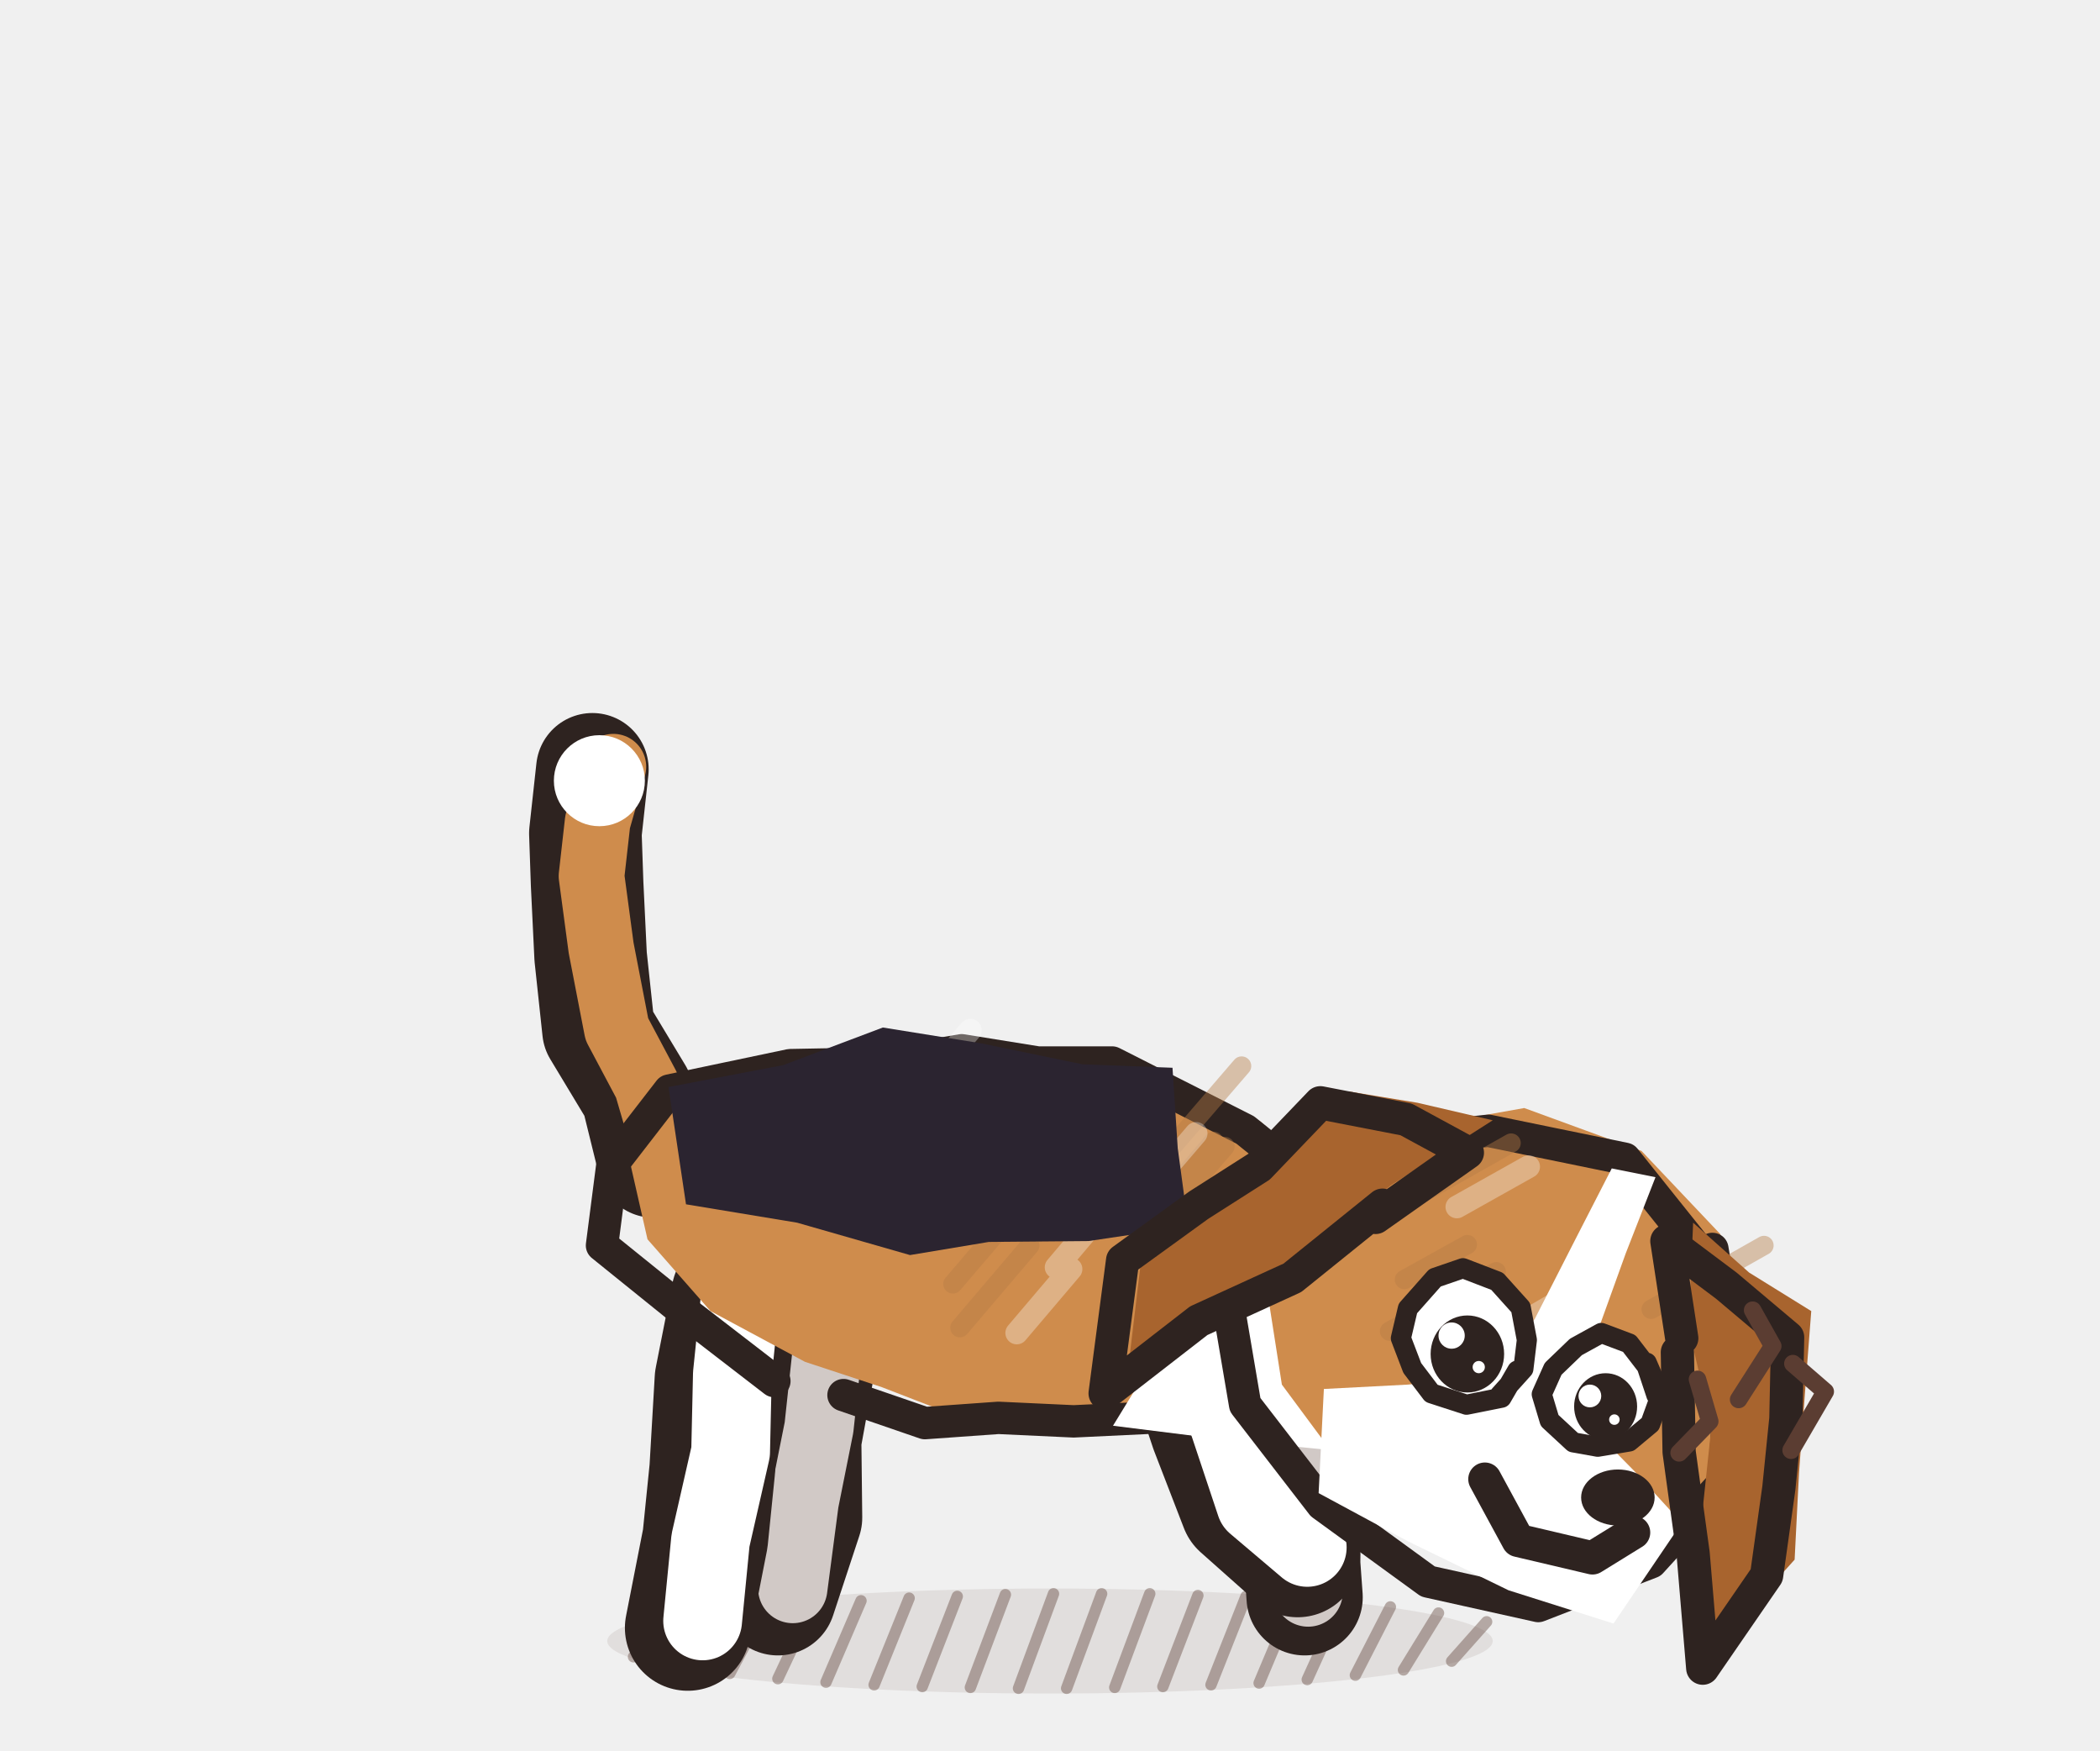
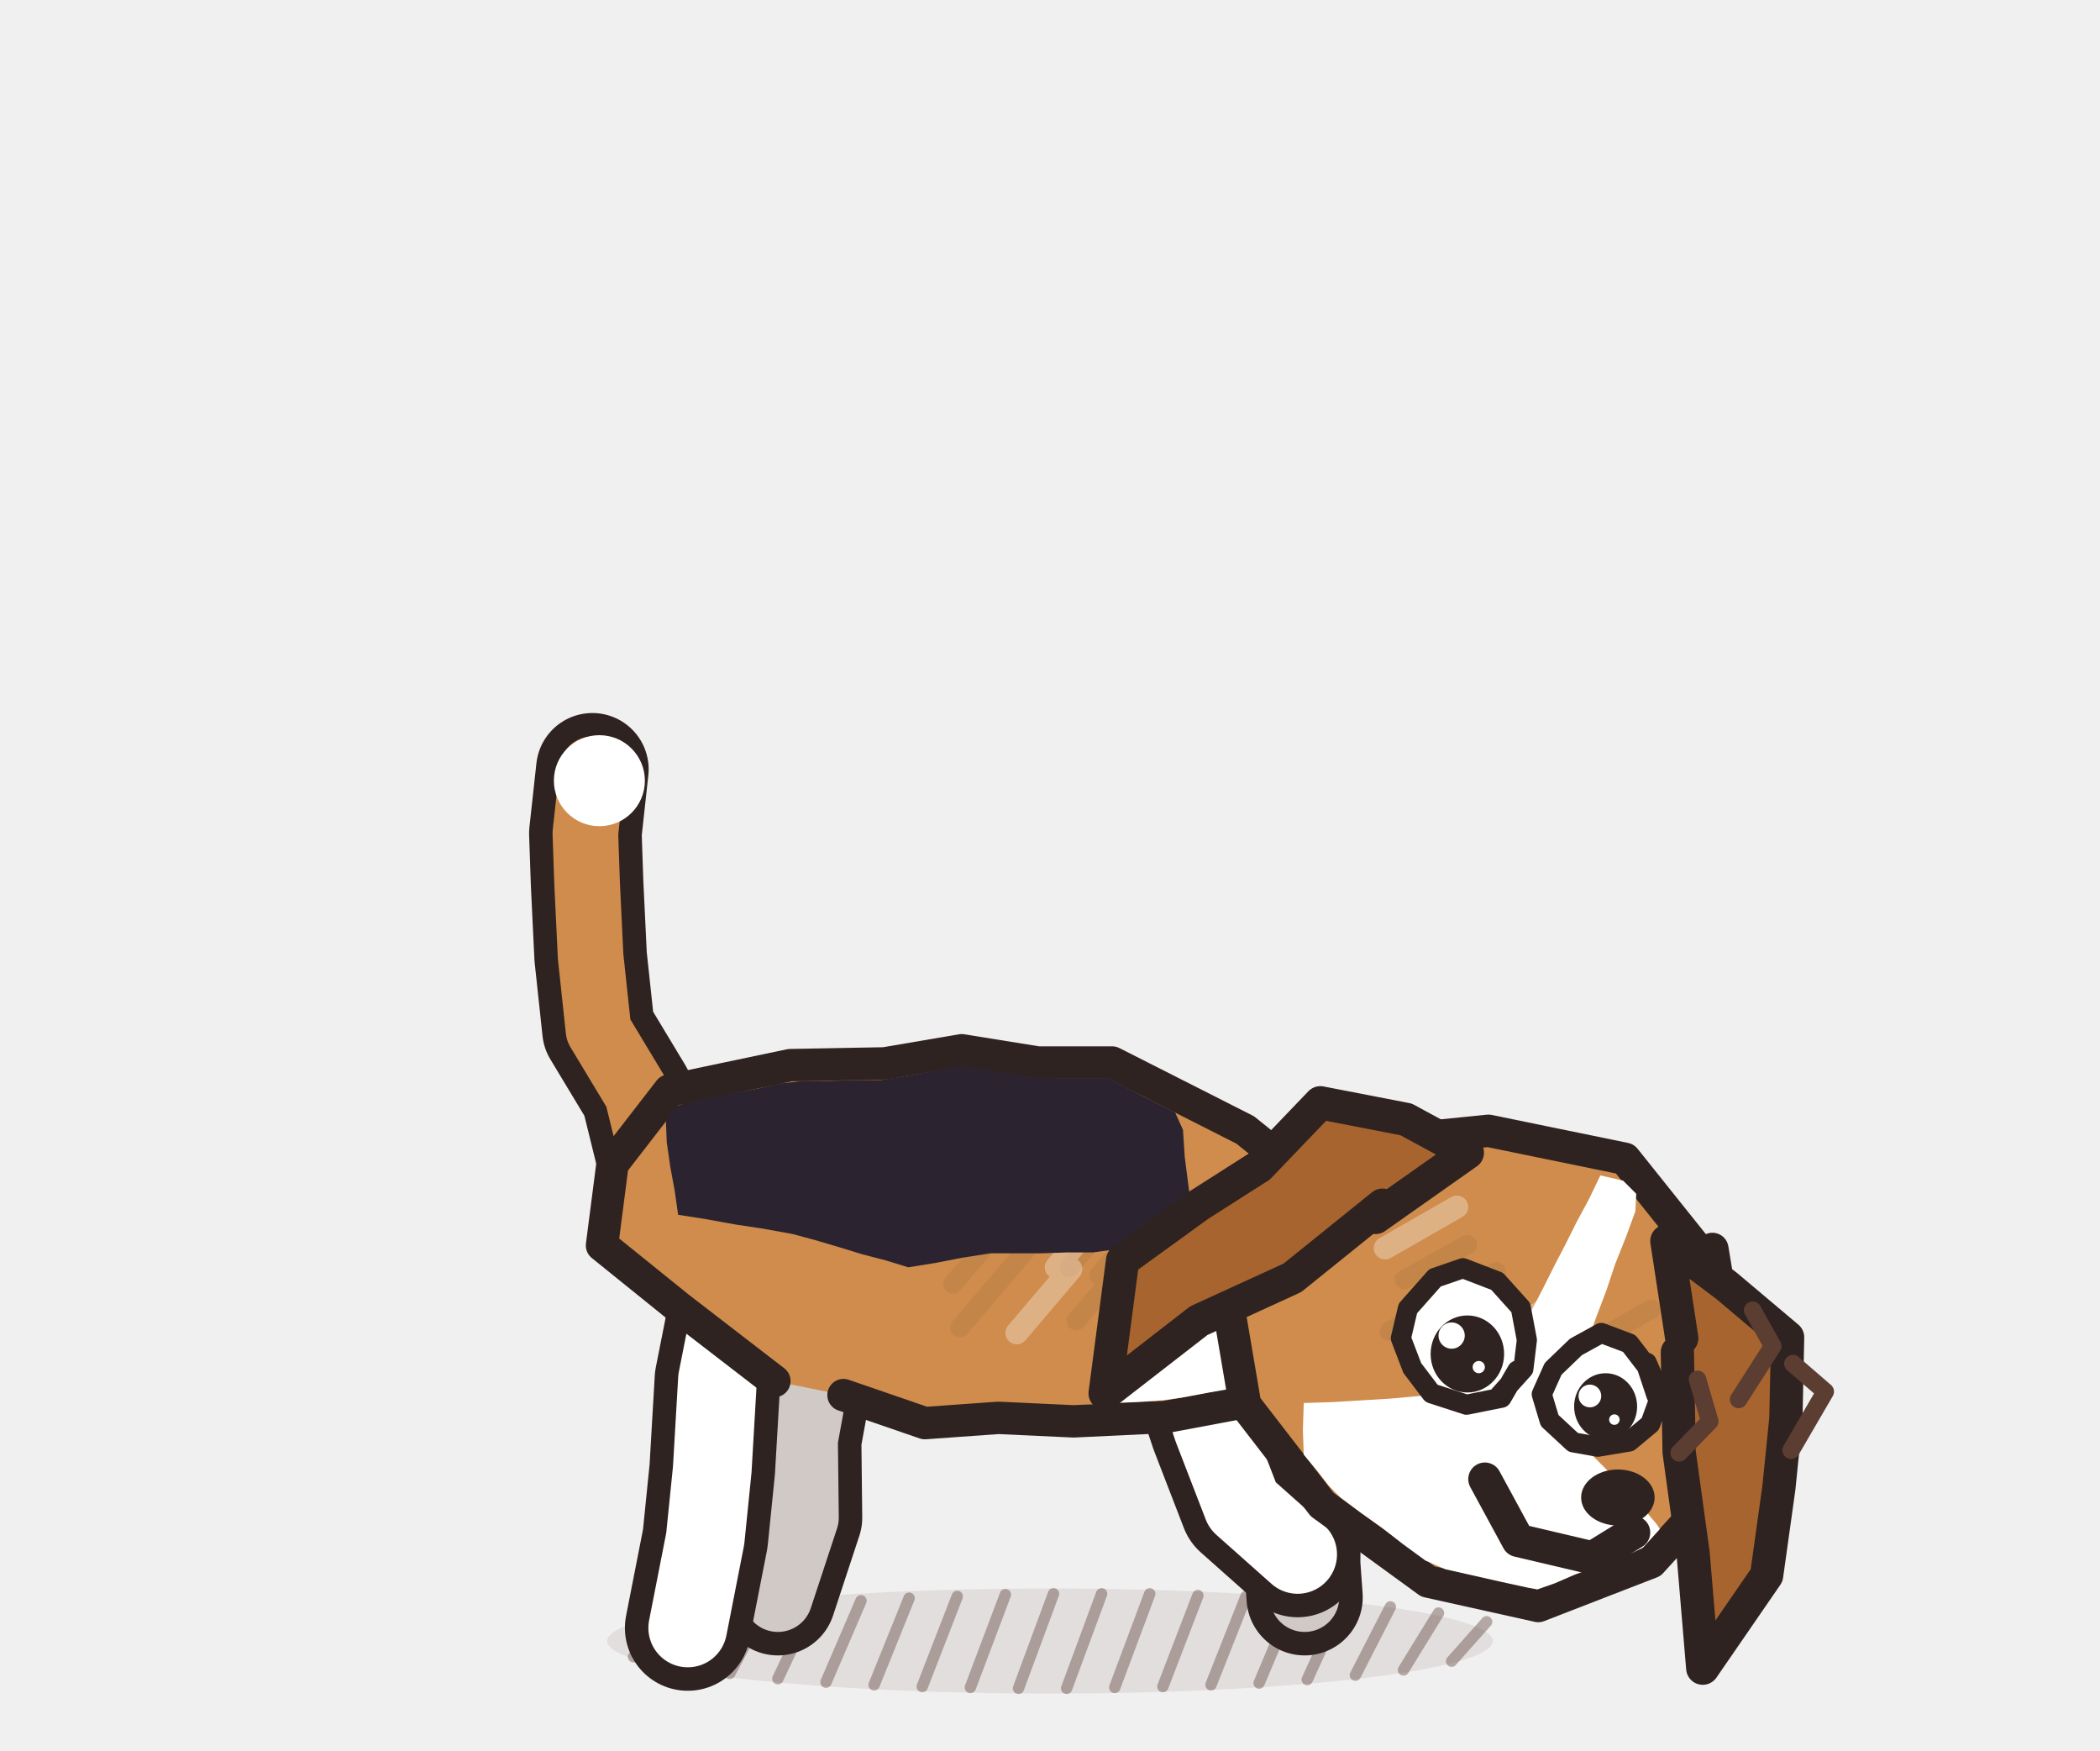
<svg xmlns="http://www.w3.org/2000/svg" width="240" height="200" class="pa-dog pa-pose-sniff" viewBox="0 0 240 200" role="img" aria-label="Bagel the Beagle, sniff">
  <g>
    <ellipse cx="120" cy="187.5" rx="50.6" ry="6" fill="#5B3D32" opacity="0.1" />
    <path d="M72.4 189.3l4 -3.7M77.9 190.5l4 -6M83.4 191.2l4 -7.5M88.9 191.8l4 -8.5M94.4 192.2l4 -9.3M99.9 192.5l4 -9.9M105.4 192.7l4 -10.3M110.9 192.8l4 -10.6M116.4 192.9l4 -10.8M121.9 192.9l4 -10.8M127.4 192.8l4 -10.7M132.9 192.7l4 -10.4M138.4 192.5l4 -10.1M143.9 192.3l4 -9.5M149.4 191.9l4 -8.8M154.9 191.4l4 -7.8M160.4 190.8l4 -6.5M165.9 189.8l4 -4.5" stroke="#5B3D32" stroke-width="1.3" stroke-linecap="round" opacity="0.4" fill="none" />
    <g class="pa-d-f0">
      <path d="M74.7 132.7L72.8 125L68.4 117.7L67.5 109.3L67.1 101L66.9 95.2L67.7 87.9" fill="none" stroke="#2E2320" stroke-width="12.865" stroke-linecap="round" stroke-linejoin="round" />
-       <path d="M75.1 133L72.7 124.8L69.3 118.4L67.5 109.1L66.4 100.9L67.1 94.7L68.9 88.4" fill="none" stroke="#CF8C4C" stroke-width="7.5" stroke-linecap="round" stroke-linejoin="round" transform="translate(1.2 -0.8)" />
+       <path d="M74.7 132.7L72.8 125L68.4 117.7L67.5 109.3L67.1 101L66.9 95.2L67.7 87.9" fill="none" stroke="#CF8C4C" stroke-width="7.5" stroke-linecap="round" stroke-linejoin="round" />
      <ellipse cx="68.5" cy="89.2" rx="5.2" ry="5.2" fill="#FFFFFF" />
      <g class="pa-d-leg pa-d-leg-FH">
        <path d="M93.4 145.5L93.7 154.1L91.8 164.5L91.9 173.4L88.9 182.5" fill="none" stroke="#2E2320" stroke-width="13.285" stroke-linecap="round" stroke-linejoin="round" />
-         <path d="M92.8 144.7L93.5 153.7L92.4 163.9L90.7 172.4L89.4 182.3" fill="none" stroke="#d1c9c6" stroke-width="7.92" stroke-linecap="round" stroke-linejoin="round" transform="translate(1.2 -0.8)" />
+         <path d="M93.4 145.5L93.7 154.1L91.8 164.5L91.9 173.4L88.9 182.5" fill="none" stroke="#d1c9c6" stroke-width="7.92" stroke-linecap="round" stroke-linejoin="round" />
      </g>
      <g class="pa-d-leg pa-d-leg-FF">
        <path d="M146 151L147.2 159.4L148 166.1L148.5 174.2L149.1 182.5" fill="none" stroke="#2E2320" stroke-width="13.285" stroke-linecap="round" stroke-linejoin="round" />
-         <path d="M146.3 150.3L147.9 158.1L148.5 167.3L147.8 174.1L148.3 182.7" fill="none" stroke="#d1c9c6" stroke-width="7.92" stroke-linecap="round" stroke-linejoin="round" transform="translate(1.2 -0.8)" />
+         <path d="M146 151L147.2 159.4L148 166.1L148.5 174.2L149.1 182.5" fill="none" stroke="#d1c9c6" stroke-width="7.92" stroke-linecap="round" stroke-linejoin="round" />
      </g>
      <g class="pa-d-leg pa-d-leg-NH">
        <path d="M83.9 148L82 157.6L81.4 167.9L80.6 175.8L78.6 186" fill="none" stroke="#2E2320" stroke-width="14.365" stroke-linecap="round" stroke-linejoin="round" />
-         <path d="M83.5 148.1L82.5 157.8L82.3 166.7L80 176.8L79.1 186" fill="none" stroke="#FFFFFF" stroke-width="9" stroke-linecap="round" stroke-linejoin="round" transform="translate(1.2 -0.8)" />
+         <path d="M83.9 148L82 157.6L81.4 167.9L80.6 175.8L78.6 186" fill="none" stroke="#FFFFFF" stroke-width="9" stroke-linecap="round" stroke-linejoin="round" />
      </g>
      <g class="pa-d-leg pa-d-leg-NF">
        <path d="M135.6 154.2L138.6 163.2L142 172L148.3 177.6" fill="none" stroke="#2E2320" stroke-width="14.365" stroke-linecap="round" stroke-linejoin="round" />
-         <path d="M135.6 153.2L139.3 163.6L142.3 172.6L148.2 177.6" fill="none" stroke="#FFFFFF" stroke-width="9" stroke-linecap="round" stroke-linejoin="round" transform="translate(1.2 -0.8)" />
+         <path d="M135.6 154.2L138.6 163.2L142 172L148.3 177.6" fill="none" stroke="#FFFFFF" stroke-width="9" stroke-linecap="round" stroke-linejoin="round" />
      </g>
-       <path d="M157.3 145.9L154.5 153.3L141.9 160L135.1 160.1L126.7 162.7L116.3 160.8L108.3 161.4L100.8 158.5L92 155.6L81.2 149.8L74 141.6L72 132.8L79.3 125.6L93.7 120.9L102.7 120.9L111.8 119.2L120.4 119.9L129.3 122.6L144 128.1L153.7 136.6Z" fill="#CF8C4C" />
+       <path d="M88.5 157.8L77.6 149.4L68.8 142.3L70 133L76.5 124.6L90.3 121.7L101.1 121.5L109.9 120L118.6 121.4L127.1 121.4L142.3 129.1L152 136.9L156.2 145.9L151.4 153.9L141.2 160.4L133.2 161.9L122.7 162.4L114.1 162L105.7 162.6L96.4 159.4Z" fill="#CF8C4C" />
      <path d="M88.5 157.8L77.6 149.4L68.8 142.3L70 133L76.5 124.6L90.3 121.7L101.1 121.5L109.9 120L118.6 121.4L127.1 121.4L142.3 129.1L152 136.9L156.2 145.9L151.4 153.9L141.2 160.4L133.2 161.9L122.7 162.4L114.1 162L105.7 162.6L96.4 159.4" fill="none" stroke="#2E2320" stroke-width="3.7" stroke-linecap="round" stroke-linejoin="round" />
-       <path d="M109.7 151.7L117.7 142.3M132 133.3L141.9 121.8M108.9 146.7L117.1 137.1M83.1 135.1L90.9 126M132.2 138L138.7 130.4M139.3 150.5L143.8 145.2M99 135.4L104.6 128.9M131.5 140.9L140 131" stroke="#b57b46" stroke-width="2.2" stroke-linecap="round" opacity=".42" />
-       <path d="M131.9 135.1L136.7 129.5M120.7 144.8L128.3 135.8M116.2 152.3L122.4 145M103.3 126.5L110.9 117.7" stroke="#fff" stroke-width="2.6" stroke-linecap="round" opacity=".32" />
-       <path d="M76.4 124.2L89.5 121.7L100.9 117.4L112.1 119.2L123.7 121.6L134 122L134.6 131.2L135.8 140.1L124.4 141.8L113 141.9L104 143.4L91.1 139.7L78.4 137.6Z" fill="#2B2430" />
-       <path d="M137.1 144.2L146.4 143.9L158.9 144L155.8 155.5L152.2 165.7L139.2 164.4L127.2 162.9L132.1 154.9Z" fill="#FFFFFF" />
-       <path d="M199.6 167.4L191.3 175.8L178.8 179.6L165.6 177.8L154.8 169.4L146.5 158.2L144.7 146.7L149.9 136.7L159.6 129.2L174.2 126.6L187.6 131.5L196.6 141L200.7 153.4Z" fill="#CF8C4C" />
+       <path d="M109.7 151.7L117.7 142.3M132 133.3L122.2 144.8M108.9 146.7L117.1 137.1M83.1 135.1L90.6 126.3M132.2 138L125.6 145.7M139.3 150.5L143.8 145.2M99 135.4L104.6 128.9M131.5 140.9L123 150.9" stroke="#b57b46" stroke-width="2.2" stroke-linecap="round" opacity=".42" />
+       <path d="M131.9 135.1L127.1 140.8M120.7 144.8L128.3 135.8M116.2 152.3L122.4 145M103.3 126.5L95.8 135.3" stroke="#fff" stroke-width="2.6" stroke-linecap="round" opacity=".32" />
+       <path d="M77.3 126.4L78.4 126L81.1 125.4L83.8 124.9L86.5 124.4L89.1 123.8L91.8 123.5L94.8 123.5L97.8 123.4L100.7 123.4L104.4 122.8L107.1 122.3L109.8 121.8L111.9 122.1L114.8 122.6L117.8 123.1L121.1 123.2L124.1 123.2L126.6 123.2L128.6 124.2L130.7 125.3L132.9 126.4L134.3 127.1L135.2 129.1L135.4 132.2L135.8 135.3L136.2 138.3L136.6 141.4L133.7 141.8L130.7 142.3L127.8 142.7L124.9 143.1L121.9 143.1L119 143.2L116.1 143.2L113.2 143.2L110 143.7L106.9 144.3L103.8 144.8L101.2 144L98.5 143.3L95.9 142.5L93.2 141.7L90.6 141L87.3 140.4L84 139.9L80.7 139.3L77.5 138.8L77.1 136L76.6 133.3L76.2 130.5L76.1 128Z" fill="#2B2430" />
+       <path d="M134 145.4L137.2 145.3L140.5 145.1L143.7 145L146.9 145L150.1 145L153.3 145.1L154.3 145.8L153.7 146.8L152.2 149.3L150.6 151.8L150.1 152.6L148.6 153.6L146.7 154.7L144.9 155.9L143 157.1L140.8 158.5L140.5 158.7L138.2 159.1L135 159.7L132.8 160L129.7 160.2L126.7 160.3L123.6 160.5L125.4 160.4L127.2 159.1L128.9 156.4L130.2 153.6L131.4 150.9L132.7 148.1Z" fill="#FFFFFF" />
+       <path d="M195.7 142.7L197.9 156L197 169.4L188.7 178.5L175.8 183.5L163.2 180.7L151.1 171.9L142.3 160.5L140.5 149.9L145.2 137.1L156.3 130.6L170.1 129.2L185.7 132.4Z" fill="#CF8C4C" />
      <path d="M195.7 142.7L197.9 156L197 169.4L188.7 178.5L175.8 183.5L163.2 180.7L151.1 171.9L142.3 160.5L140.5 149.9L145.2 137.1L156.3 130.6L170.1 129.2L185.7 132.4L194.1 142.9" fill="none" stroke="#2E2320" stroke-width="3.7" stroke-linecap="round" stroke-linejoin="round" />
-       <path d="M188.7 149.6L201.6 142.3M160.5 146.2L167.7 142.2M158.8 152.1L171 145.3M162.6 136.3L172.7 130.6" stroke="#b57b46" stroke-width="2.2" stroke-linecap="round" opacity=".42" />
-       <path d="M166.5 137.9L174.7 133.3M173.2 151.6L179.2 148.1" stroke="#fff" stroke-width="2.6" stroke-linecap="round" opacity=".32" />
-       <path d="M184.2 133.5L189.2 134.5L185.8 143.2L182.7 151.8L180.6 161.8L186.8 168.1L192.2 174L184.4 185.5L172.4 181.7L160.9 176.1L150.7 170.6L151.3 158.7L160.9 158.2L170.3 157.3L175.4 150.7L180.3 141.1Z" fill="#FFFFFF" />
-       <path d="M175 152.8L174.1 156.6L171 159.5L167.6 160.5L163.9 159.3L160.9 156.9L160 153.1L161 149.2L164 146.1L167.4 145L171 146.2L173.7 149Z" fill="#FFFFFF" />
+       <path d="M188.7 149.6L175.7 156.9M160.5 146.2L167.7 142.2M158.8 152.1L171 145.3M162.6 136.3L152.5 142" stroke="#b57b46" stroke-width="2.2" stroke-linecap="round" opacity=".42" />
+       <path d="M166.5 137.9L158.3 142.6M173.2 151.6L179.2 148.1" stroke="#fff" stroke-width="2.6" stroke-linecap="round" opacity=".32" />
+       <path d="M182.9 134.3L185.5 134.9L187 136.4L186.9 138.4L185.8 141.4L184.6 144.4L183.6 147.4L182.5 150.3L181.4 153.3L180.7 156.7L180 160.1L179.2 163.5L181.4 165.7L183.5 167.8L185.6 170L187.5 172L189.3 174.1L189.7 174.7L187.8 176.8L186.6 177.4L184.4 178.2L182.2 179.1L180 179.9L177.7 180.9L175.7 181.6L174.6 181.4L171.4 180.7L168.3 180L165.2 179.3L162.9 178.3L160.3 176.4L158 174.6L155.6 172.9L153.2 171.1L151.9 169.8L150.5 168L149 166.2L148.9 163.4L149 160.3L152.3 160.2L155.6 160L158.9 159.8L162.2 159.5L165.4 159.2L168.6 158.9L170.4 156.6L172.1 154.3L173.9 152L175.1 149.6L176.4 147.1L177.6 144.7L178.9 142.2L180.2 139.6L181.6 137Z" fill="#FFFFFF" />
+       <path d="M173.4 156.6L171.6 159.7L167.6 160.5L163.6 159.2L161.4 156.3L160.1 152.9L160.9 149.5L164 146L167.2 144.9L171.1 146.4L173.8 149.4L174.5 153.1Z" fill="#FFFFFF" />
      <path d="M173.4 156.6L171.6 159.7L167.6 160.5L163.6 159.2L161.4 156.3L160.1 152.9L160.9 149.5L164 146L167.2 144.9L171.1 146.4L173.8 149.4L174.5 153.1L174.1 156.4L171.4 159.4" fill="none" stroke="#2E2320" stroke-width="2.3" stroke-linecap="round" stroke-linejoin="round" />
      <ellipse cx="167.7" cy="154.7" rx="4.2" ry="4.4" fill="#2E2320" />
      <ellipse cx="165.9" cy="152.6" rx="1.5" ry="1.5" fill="#FFFFFF" />
      <ellipse cx="169" cy="156.2" rx="0.7" ry="0.7" fill="#FFFFFF" />
-       <path d="M189.5 159.4L188.4 162.3L186.2 164.8L183.2 165.9L179.9 164.8L177.7 162.7L176.5 159.2L177.3 155.8L179.7 153.5L183.3 152.7L186.1 153.3L188.4 155.9Z" fill="#FFFFFF" />
+       <path d="M188.2 155.7L189.8 159.4L188.6 162.7L186.2 164.7L182.6 165.3L179.8 164.8L177.1 162.3L176.2 159.3L177.5 156.4L180.1 153.9L183 152.3L186.2 153.5Z" fill="#FFFFFF" />
      <path d="M188.2 155.7L189.8 159.4L188.6 162.7L186.2 164.7L182.6 165.3L179.8 164.8L177.1 162.3L176.2 159.3L177.5 156.4L180.1 153.9L183 152.3L186.2 153.5L188.2 156.1L189.3 159.4" fill="none" stroke="#2E2320" stroke-width="2.3" stroke-linecap="round" stroke-linejoin="round" />
      <ellipse cx="183.5" cy="160.7" rx="3.6" ry="3.8" fill="#2E2320" />
      <ellipse cx="181.7" cy="159.5" rx="1.3" ry="1.3" fill="#FFFFFF" />
      <ellipse cx="184.5" cy="162.2" rx="0.6" ry="0.6" fill="#FFFFFF" />
      <ellipse cx="184.9" cy="171.1" rx="4.2" ry="3.2" fill="#2E2320" />
      <path d="M169.7 169L173.5 176L182 178L186.7 175.1" fill="none" stroke="#2E2320" stroke-width="3.8" stroke-linecap="round" stroke-linejoin="round" />
-       <path d="M170.6 128L162 126L154.1 124.7L145.5 130.7L139.5 135.5L130.6 142.4L129 155.8L138.7 148.5L148.8 143.3L159 135.4Z" fill="#A8642E" />
+       <path d="M157.2 139.1L167.7 131.7L160.7 127.9L150.9 126L143.9 133.3L137 137.7L128.3 144L126.3 159.2L137 150.9L147.7 146Z" fill="#A8642E" />
      <path d="M157.2 139.1L167.7 131.7L160.7 127.9L150.9 126L143.9 133.3L137 137.7L128.3 144L126.3 159.2L137 150.9L147.7 146L158 137.7" fill="none" stroke="#2E2320" stroke-width="3.8" stroke-linecap="round" stroke-linejoin="round" />
-       <path d="M193.5 139.7L199.9 145.4L207 149.8L206.3 158.9L205.6 168.3L205.1 178.2L196.2 188.1L194.3 175.2L195.6 162.9L193 151.8Z" fill="#A8642E" />
+       <path d="M192.2 152.9L190.5 141.8L197.3 146.9L204.3 152.8L204.1 162.1L203.3 170L201.9 180L194.6 190.6L193.5 177.5L191.9 165.9Z" fill="#A8642E" />
      <path d="M192.2 152.9L190.5 141.8L197.3 146.9L204.3 152.8L204.1 162.1L203.3 170L201.9 180L194.6 190.6L193.5 177.5L191.9 165.9L191.7 154.5" fill="none" stroke="#2E2320" stroke-width="3.8" stroke-linecap="round" stroke-linejoin="round" />
      <path d="M191.9 166L195.4 162.4L194 157.6" fill="none" stroke="#5B3D32" stroke-width="2" stroke-linecap="round" stroke-linejoin="round" />
      <path d="M198.7 159.9L202.6 153.8L200.3 149.7" fill="none" stroke="#5B3D32" stroke-width="2" stroke-linecap="round" stroke-linejoin="round" />
      <path d="M204.7 165.7L208.6 159L204.9 155.8" fill="none" stroke="#5B3D32" stroke-width="2" stroke-linecap="round" stroke-linejoin="round" />
    </g>
  </g>
</svg>
